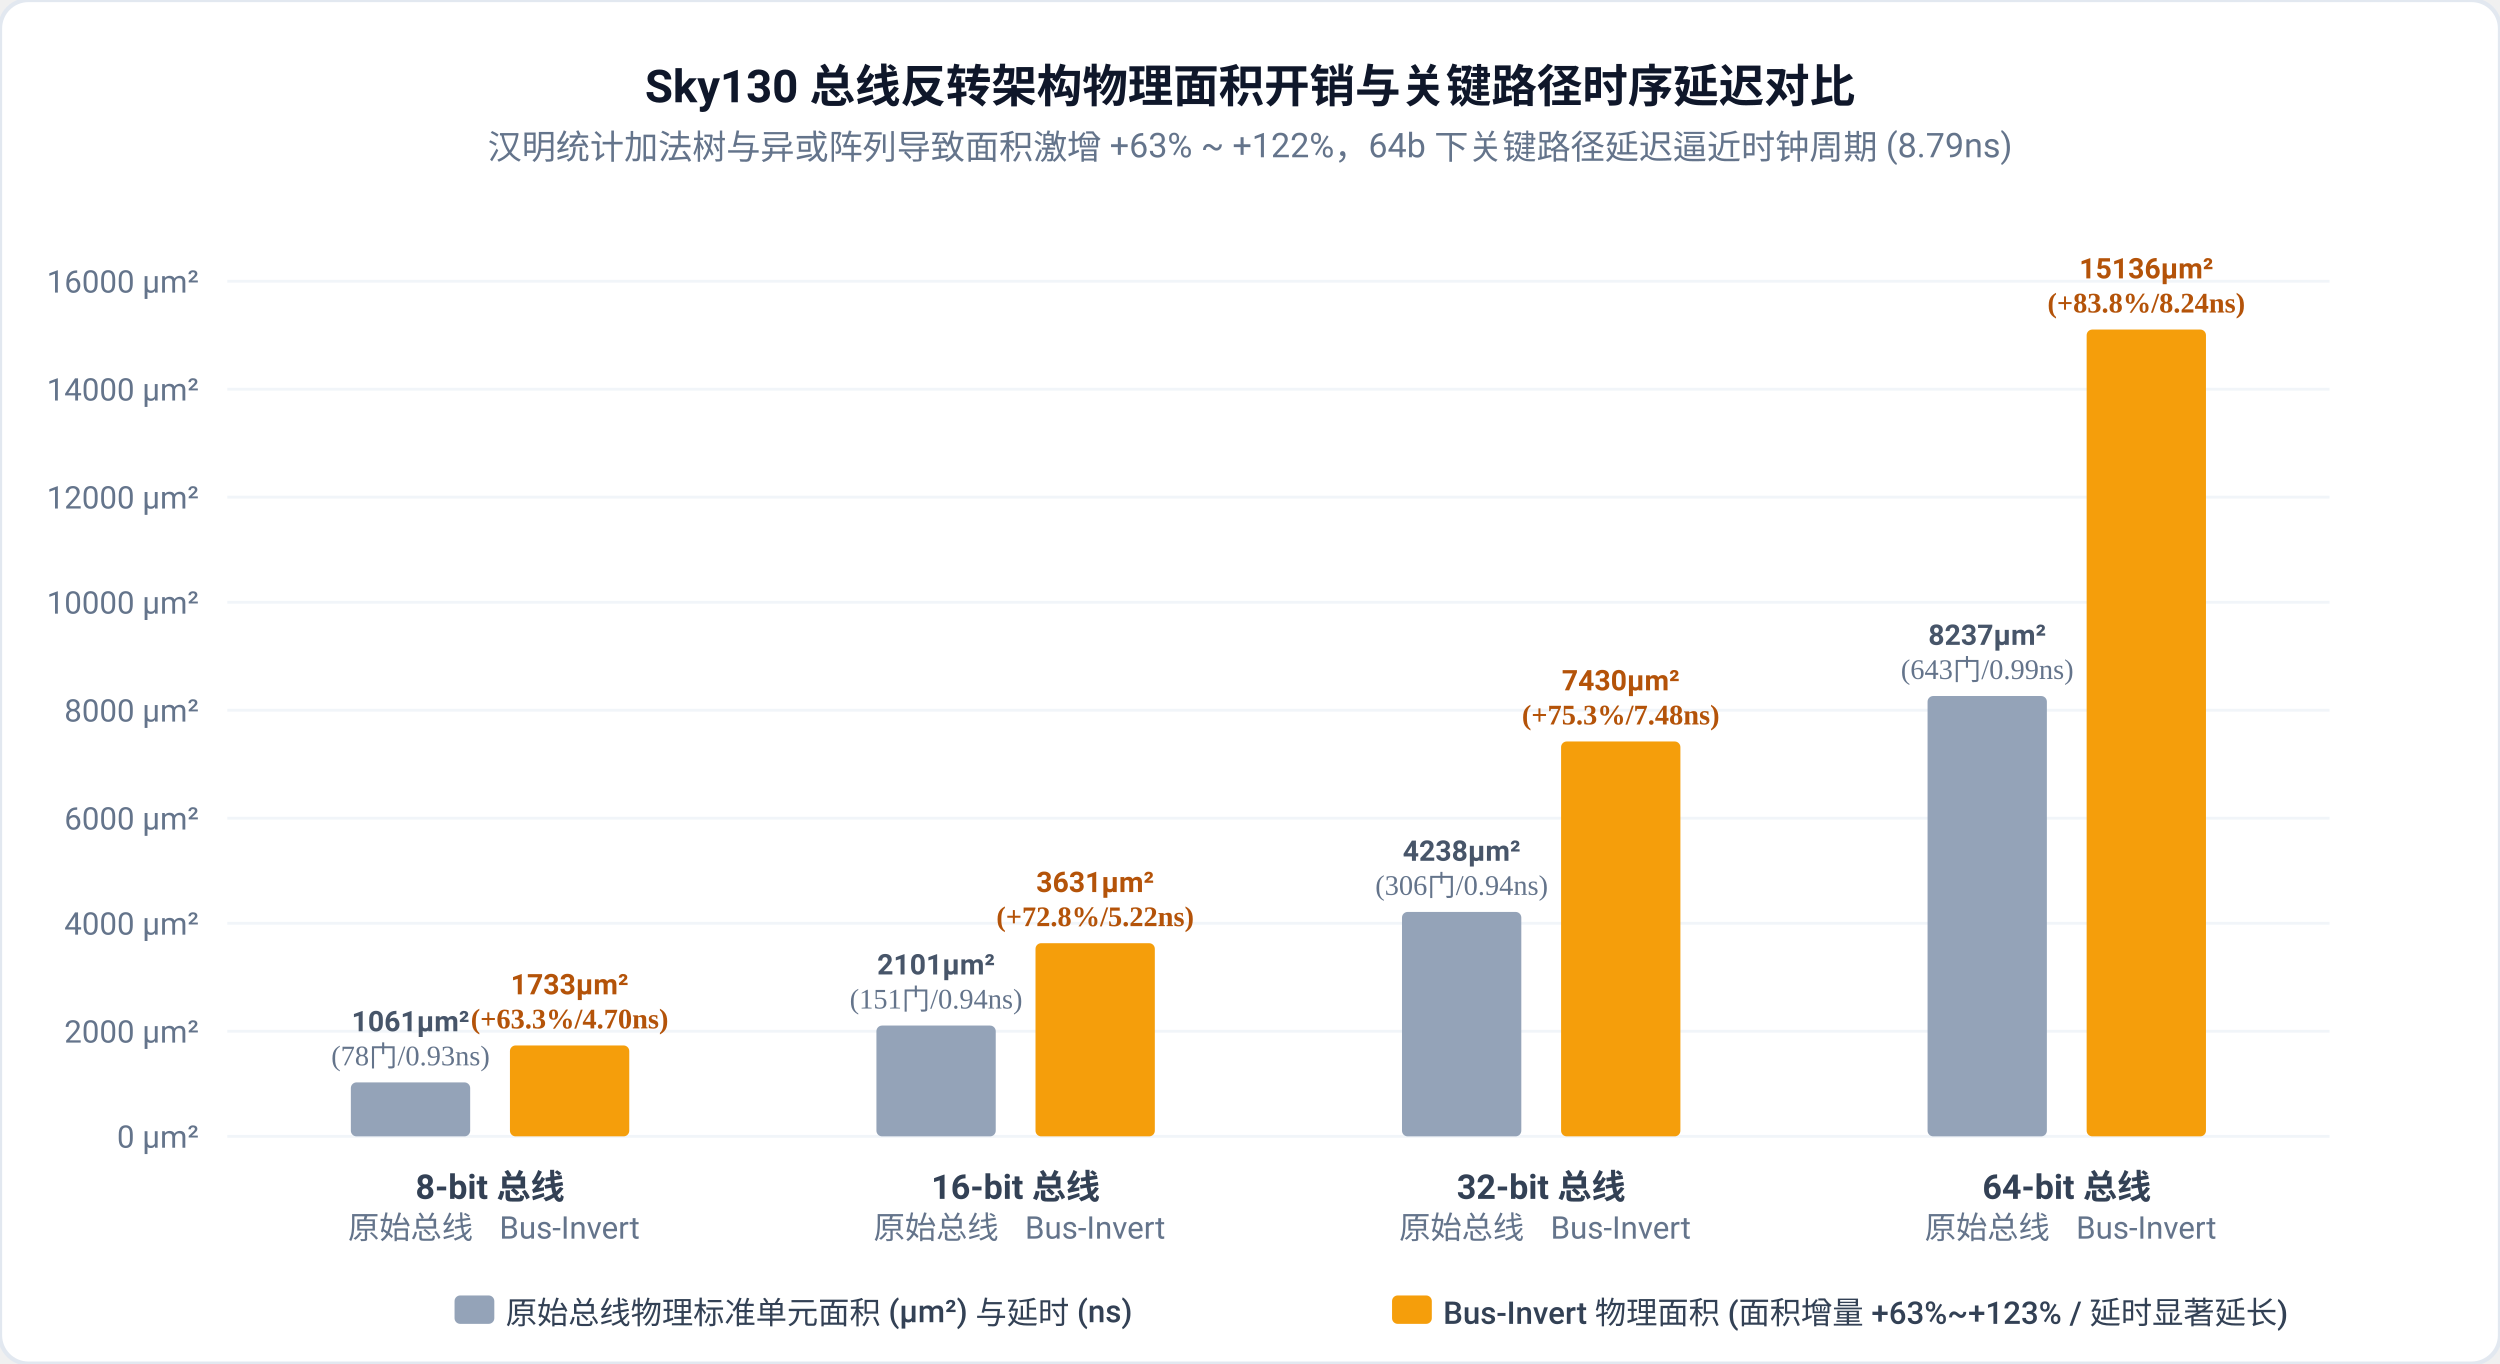
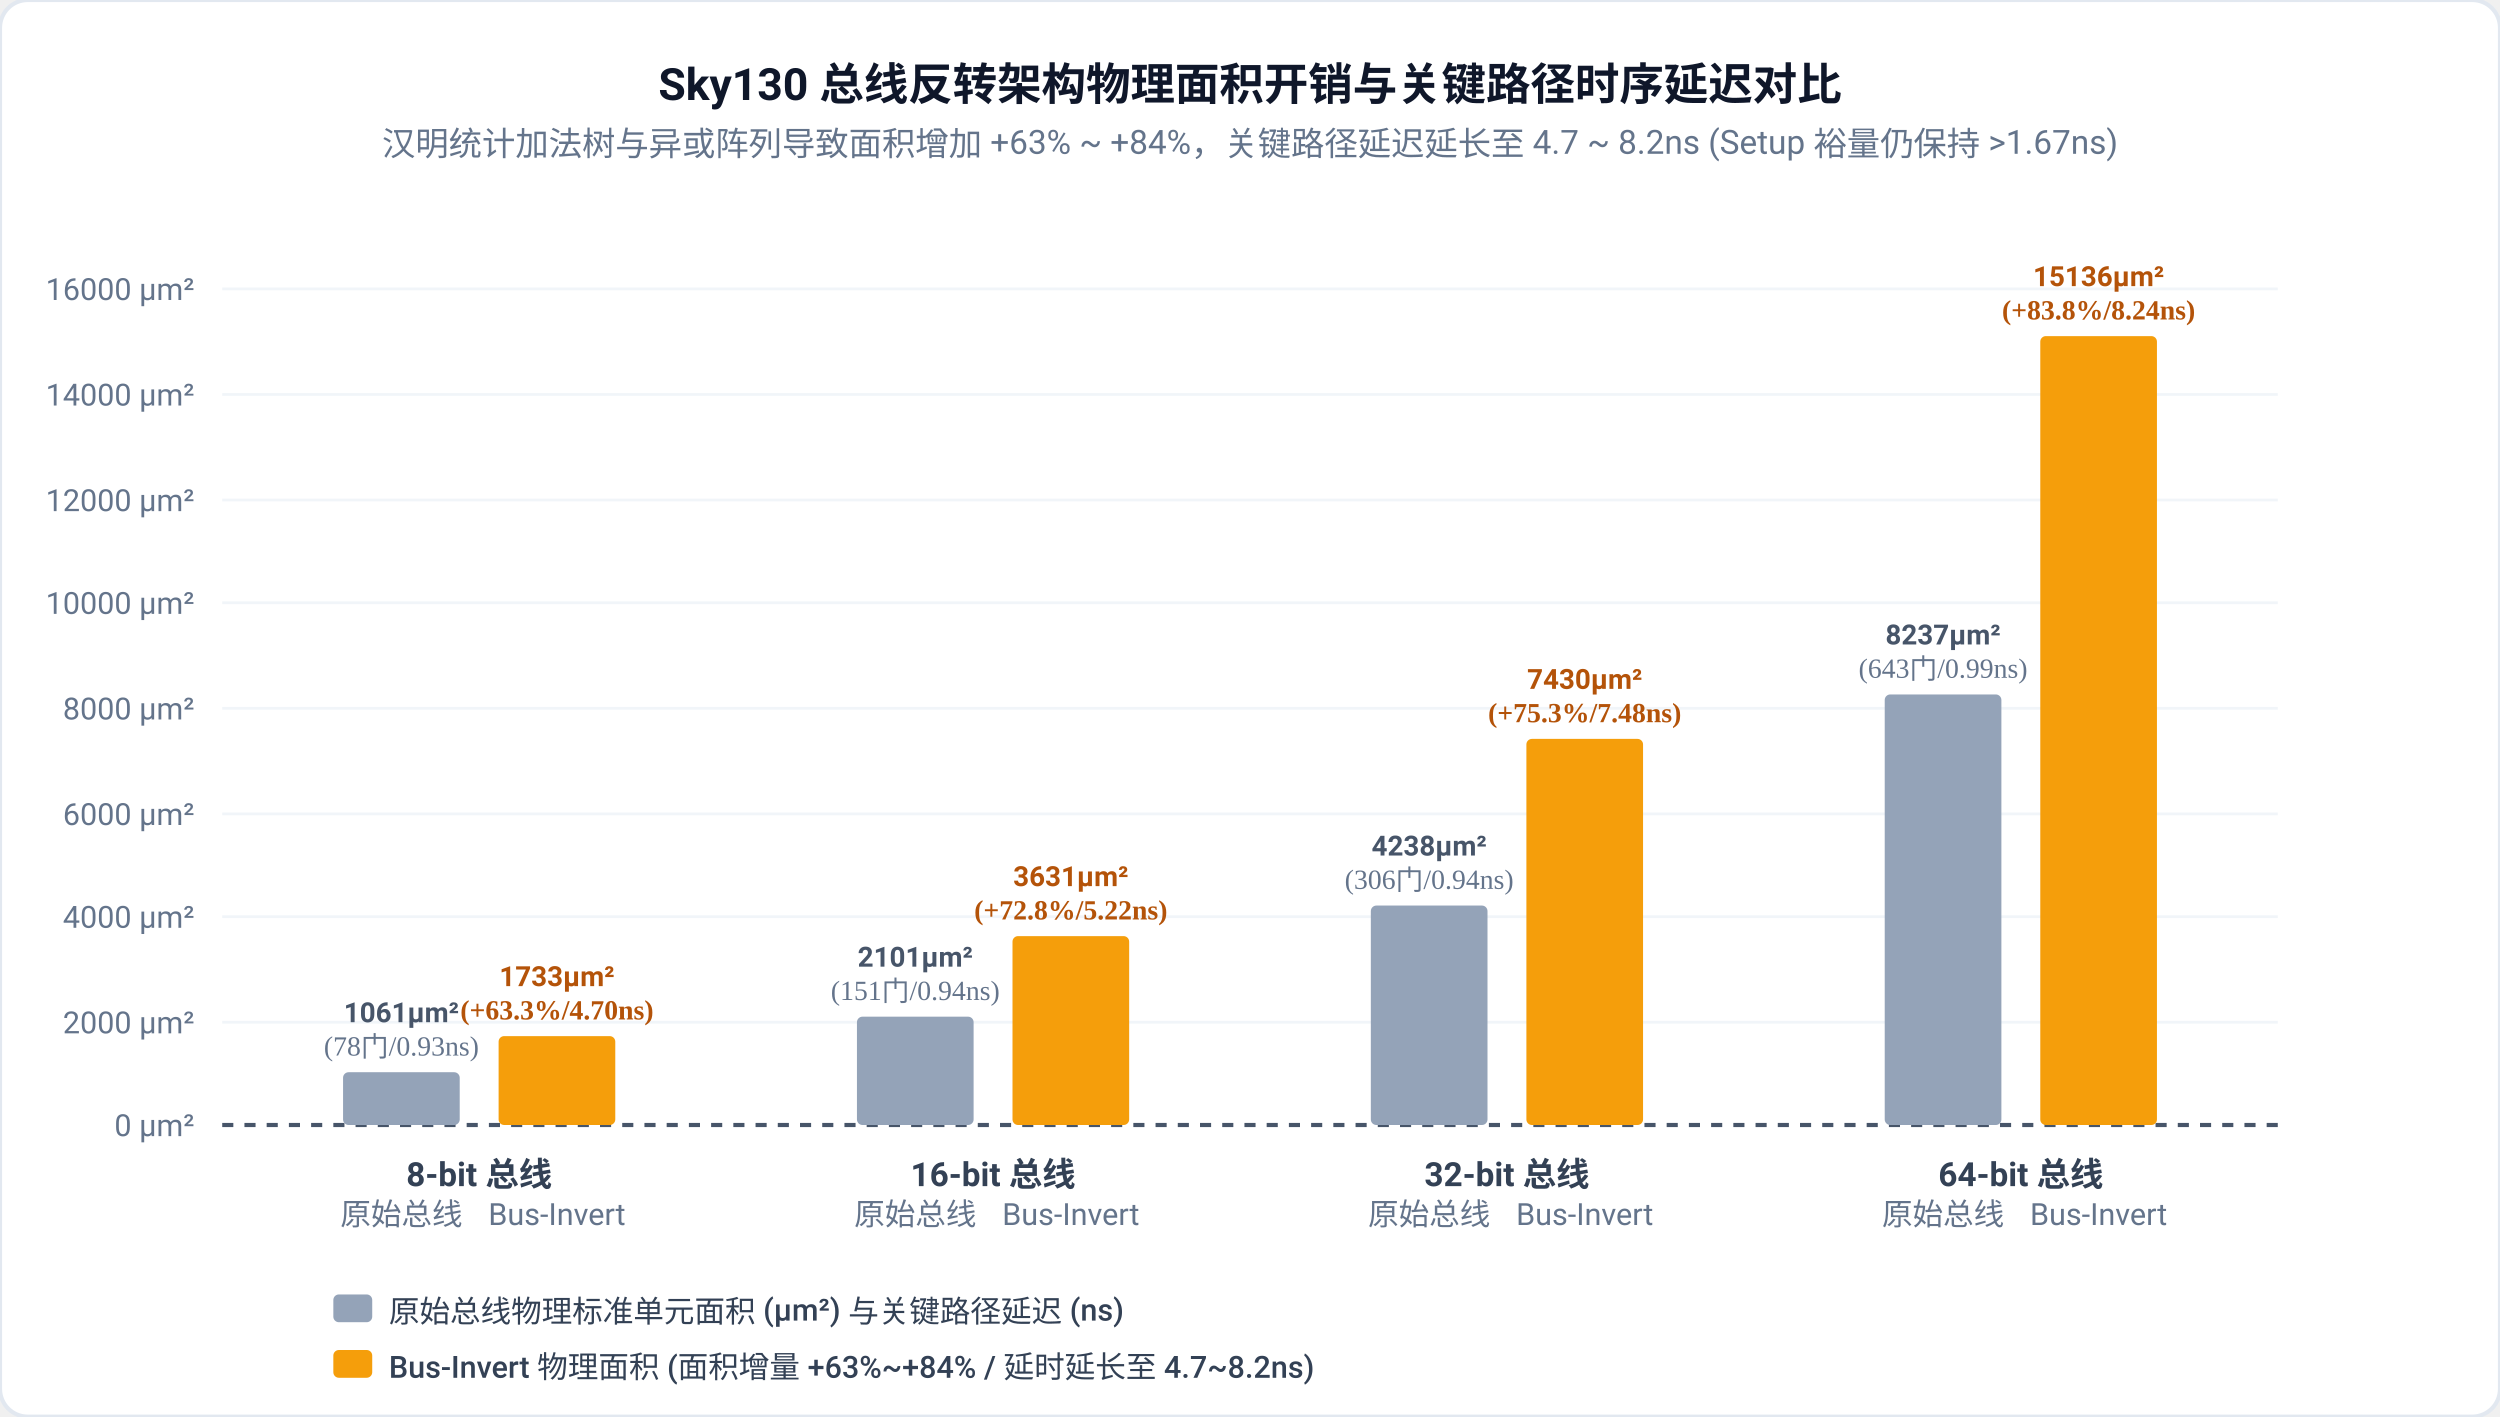
- <svg xmlns="http://www.w3.org/2000/svg" viewBox="0 0 880 480" width="880" height="480">
+ <svg xmlns="http://www.w3.org/2000/svg" viewBox="0 0 900 510" width="900" height="510">
  <defs>
    <style>
    .title { font-family: -apple-system, BlinkMacSystemFont, "Segoe UI", Roboto, Helvetica, Arial, sans-serif; font-size: 16px; font-weight: 700; fill: #0f172a; }
    .subtitle { font-family: -apple-system, BlinkMacSystemFont, "Segoe UI", Roboto, Helvetica, Arial, sans-serif; font-size: 12px; fill: #64748b; }
    .axis-label { font-family: -apple-system, BlinkMacSystemFont, "Segoe UI", Roboto, Helvetica, Arial, sans-serif; font-size: 12px; font-weight: 600; fill: #334155; }
    .tick-label { font-family: -apple-system, BlinkMacSystemFont, "Segoe UI", Roboto, Helvetica, Arial, sans-serif; font-size: 11px; fill: #64748b; }
    .data-label { font-family: -apple-system, BlinkMacSystemFont, "Segoe UI", Roboto, Helvetica, Arial, sans-serif; font-size: 10px; font-weight: 700; }
    .legend-text { font-family: -apple-system, BlinkMacSystemFont, "Segoe UI", Roboto, Helvetica, Arial, sans-serif; font-size: 11px; font-weight: 500; fill: #334155; }
    .grid-line { stroke: #f1f5f9; stroke-width: 1; }
    .zero-line { stroke: #475569; stroke-width: 1.5; stroke-dasharray: 4,4; }
    .axis-line { stroke: #cbd5e1; stroke-width: 1.5; }
  </style>
    <linearGradient id="grad-green" x1="0" y1="0" x2="0" y2="1">
      <stop offset="0%" stop-color="#10b981" />
      <stop offset="100%" stop-color="#059669" />
    </linearGradient>
    <linearGradient id="grad-blue" x1="0" y1="0" x2="0" y2="1">
      <stop offset="0%" stop-color="#0ea5e9" />
      <stop offset="100%" stop-color="#0284c7" />
    </linearGradient>
    <linearGradient id="grad-amber" x1="0" y1="0" x2="0" y2="1">
      <stop offset="0%" stop-color="#f59e0b" />
      <stop offset="100%" stop-color="#d97706" />
    </linearGradient>
    <linearGradient id="grad-red" x1="0" y1="0" x2="0" y2="1">
      <stop offset="0%" stop-color="#f43f5e" />
      <stop offset="100%" stop-color="#e11d48" />
    </linearGradient>
  </defs>
-   <rect width="880" height="480" rx="10" fill="#ffffff" stroke="#e2e8f0" stroke-width="1.5" />
-   <text x="440.0" y="36" text-anchor="middle" class="title">Sky130 总线反转架构物理面积开销与关键路径时序延迟对比</text>
-   <text x="440.0" y="56" text-anchor="middle" class="subtitle">汉明统计加法树与异或阵列导致面积激增 +63% ~ +122%，64b 下关键路径延迟逼近时钟周期 (8.79ns)</text>
-   <line x1="80" y1="400" x2="820" y2="400" class="grid-line" />
-   <text x="70" y="404" text-anchor="end" class="tick-label">0 µm²</text>
-   <line x1="80" y1="363" x2="820" y2="363" class="grid-line" />
-   <text x="70" y="367" text-anchor="end" class="tick-label">2000 µm²</text>
-   <line x1="80" y1="325" x2="820" y2="325" class="grid-line" />
-   <text x="70" y="329" text-anchor="end" class="tick-label">4000 µm²</text>
-   <line x1="80" y1="288" x2="820" y2="288" class="grid-line" />
-   <text x="70" y="292" text-anchor="end" class="tick-label">6000 µm²</text>
-   <line x1="80" y1="250" x2="820" y2="250" class="grid-line" />
-   <text x="70" y="254" text-anchor="end" class="tick-label">8000 µm²</text>
-   <line x1="80" y1="212" x2="820" y2="212" class="grid-line" />
-   <text x="70" y="216" text-anchor="end" class="tick-label">10000 µm²</text>
-   <line x1="80" y1="175" x2="820" y2="175" class="grid-line" />
-   <text x="70" y="179" text-anchor="end" class="tick-label">12000 µm²</text>
-   <line x1="80" y1="137" x2="820" y2="137" class="grid-line" />
-   <text x="70" y="141" text-anchor="end" class="tick-label">14000 µm²</text>
-   <line x1="80" y1="99" x2="820" y2="99" class="grid-line" />
-   <text x="70" y="103" text-anchor="end" class="tick-label">16000 µm²</text>
-   <rect x="123.5" y="381" width="42" height="19" fill="#94a3b8" rx="2" />
-   <text x="144.5" y="363" text-anchor="middle" class="data-label" fill="#475569">1061µm²</text>
-   <text x="144.5" y="375" text-anchor="middle" font-size="10px" fill="#64748b">(78门/0.93ns)</text>
-   <rect x="179.5" y="368" width="42" height="32" fill="#f59e0b" rx="2" />
-   <text x="200.5" y="350" text-anchor="middle" class="data-label" fill="#b45309">1733µm²</text>
-   <text x="200.5" y="362" text-anchor="middle" font-size="10px" font-weight="700" fill="#b45309">(+63.3%/4.70ns)</text>
-   <text x="172.5" y="422" text-anchor="middle" class="axis-label">8-bit 总线</text>
-   <text x="144.5" y="436" text-anchor="middle" class="tick-label">原始总线</text>
-   <text x="200.5" y="436" text-anchor="middle" class="tick-label">Bus-Invert</text>
-   <rect x="308.5" y="361" width="42" height="39" fill="#94a3b8" rx="2" />
-   <text x="329.5" y="343" text-anchor="middle" class="data-label" fill="#475569">2101µm²</text>
-   <text x="329.5" y="355" text-anchor="middle" font-size="10px" fill="#64748b">(151门/0.94ns)</text>
-   <rect x="364.5" y="332" width="42" height="68" fill="#f59e0b" rx="2" />
-   <text x="385.5" y="314" text-anchor="middle" class="data-label" fill="#b45309">3631µm²</text>
-   <text x="385.5" y="326" text-anchor="middle" font-size="10px" font-weight="700" fill="#b45309">(+72.8%/5.22ns)</text>
-   <text x="357.5" y="422" text-anchor="middle" class="axis-label">16-bit 总线</text>
-   <text x="329.5" y="436" text-anchor="middle" class="tick-label">原始总线</text>
-   <text x="385.5" y="436" text-anchor="middle" class="tick-label">Bus-Invert</text>
-   <rect x="493.5" y="321" width="42" height="79" fill="#94a3b8" rx="2" />
-   <text x="514.5" y="303" text-anchor="middle" class="data-label" fill="#475569">4238µm²</text>
-   <text x="514.5" y="315" text-anchor="middle" font-size="10px" fill="#64748b">(306门/0.94ns)</text>
-   <rect x="549.5" y="261" width="42" height="139" fill="#f59e0b" rx="2" />
-   <text x="570.5" y="243" text-anchor="middle" class="data-label" fill="#b45309">7430µm²</text>
-   <text x="570.5" y="255" text-anchor="middle" font-size="10px" font-weight="700" fill="#b45309">(+75.3%/7.48ns)</text>
-   <text x="542.5" y="422" text-anchor="middle" class="axis-label">32-bit 总线</text>
-   <text x="514.5" y="436" text-anchor="middle" class="tick-label">原始总线</text>
-   <text x="570.5" y="436" text-anchor="middle" class="tick-label">Bus-Invert</text>
-   <rect x="678.5" y="245" width="42" height="155" fill="#94a3b8" rx="2" />
-   <text x="699.5" y="227" text-anchor="middle" class="data-label" fill="#475569">8237µm²</text>
-   <text x="699.5" y="239" text-anchor="middle" font-size="10px" fill="#64748b">(643门/0.99ns)</text>
-   <rect x="734.5" y="116" width="42" height="284" fill="#f59e0b" rx="2" />
-   <text x="755.5" y="98" text-anchor="middle" class="data-label" fill="#b45309">15136µm²</text>
-   <text x="755.5" y="110" text-anchor="middle" font-size="10px" font-weight="700" fill="#b45309">(+83.8%/8.24ns)</text>
-   <text x="727.5" y="422" text-anchor="middle" class="axis-label">64-bit 总线</text>
-   <text x="699.5" y="436" text-anchor="middle" class="tick-label">原始总线</text>
-   <text x="755.5" y="436" text-anchor="middle" class="tick-label">Bus-Invert</text>
-   <rect x="160" y="456" width="14" height="10" rx="2" fill="#94a3b8" />
-   <text x="178" y="466" class="legend-text">原始总线物理标准单元面积 (µm²) 与延时 (ns)</text>
-   <rect x="490" y="456" width="14" height="10" rx="2" fill="#f59e0b" />
-   <text x="508" y="466" class="legend-text">Bus-Invert 物理面积 (面积增量 +63%~+123% / 延时显著延长)</text>
+   <rect width="900" height="510" rx="10" fill="#ffffff" stroke="#e2e8f0" stroke-width="1.5" />
+   <text x="450.0" y="36" text-anchor="middle" class="title">Sky130 总线反转架构物理面积开销与关键路径时序延迟对比</text>
+   <text x="450.0" y="56" text-anchor="middle" class="subtitle">汉明统计加法树与异或阵列导致面积增加 +63% ~ +84%，关键路径延迟延长至 4.7 ~ 8.2ns (Setup 裕量仍保持 &gt;1.67ns)</text>
+   <line x1="80" y1="405" x2="820" y2="405" class="zero-line" />
+   <text x="70" y="409" text-anchor="end" class="tick-label">0 µm²</text>
+   <line x1="80" y1="368" x2="820" y2="368" class="grid-line" />
+   <text x="70" y="372" text-anchor="end" class="tick-label">2000 µm²</text>
+   <line x1="80" y1="330" x2="820" y2="330" class="grid-line" />
+   <text x="70" y="334" text-anchor="end" class="tick-label">4000 µm²</text>
+   <line x1="80" y1="293" x2="820" y2="293" class="grid-line" />
+   <text x="70" y="297" text-anchor="end" class="tick-label">6000 µm²</text>
+   <line x1="80" y1="255" x2="820" y2="255" class="grid-line" />
+   <text x="70" y="259" text-anchor="end" class="tick-label">8000 µm²</text>
+   <line x1="80" y1="217" x2="820" y2="217" class="grid-line" />
+   <text x="70" y="221" text-anchor="end" class="tick-label">10000 µm²</text>
+   <line x1="80" y1="180" x2="820" y2="180" class="grid-line" />
+   <text x="70" y="184" text-anchor="end" class="tick-label">12000 µm²</text>
+   <line x1="80" y1="142" x2="820" y2="142" class="grid-line" />
+   <text x="70" y="146" text-anchor="end" class="tick-label">14000 µm²</text>
+   <line x1="80" y1="104" x2="820" y2="104" class="grid-line" />
+   <text x="70" y="108" text-anchor="end" class="tick-label">16000 µm²</text>
+   <rect x="123.5" y="386" width="42" height="19" fill="#94a3b8" rx="2" />
+   <text x="144.5" y="368" text-anchor="middle" class="data-label" fill="#475569">1061µm²</text>
+   <text x="144.5" y="380" text-anchor="middle" font-size="10px" fill="#64748b">(78门/0.93ns)</text>
+   <rect x="179.5" y="373" width="42" height="32" fill="#f59e0b" rx="2" />
+   <text x="200.5" y="355" text-anchor="middle" class="data-label" fill="#b45309">1733µm²</text>
+   <text x="200.5" y="367" text-anchor="middle" font-size="10px" font-weight="700" fill="#b45309">(+63.3%/4.70ns)</text>
+   <text x="172.5" y="427" text-anchor="middle" class="axis-label">8-bit 总线</text>
+   <text x="144.5" y="441" text-anchor="middle" class="tick-label">原始总线</text>
+   <text x="200.5" y="441" text-anchor="middle" class="tick-label">Bus-Invert</text>
+   <rect x="308.5" y="366" width="42" height="39" fill="#94a3b8" rx="2" />
+   <text x="329.5" y="348" text-anchor="middle" class="data-label" fill="#475569">2101µm²</text>
+   <text x="329.5" y="360" text-anchor="middle" font-size="10px" fill="#64748b">(151门/0.94ns)</text>
+   <rect x="364.5" y="337" width="42" height="68" fill="#f59e0b" rx="2" />
+   <text x="385.5" y="319" text-anchor="middle" class="data-label" fill="#b45309">3631µm²</text>
+   <text x="385.5" y="331" text-anchor="middle" font-size="10px" font-weight="700" fill="#b45309">(+72.8%/5.22ns)</text>
+   <text x="357.5" y="427" text-anchor="middle" class="axis-label">16-bit 总线</text>
+   <text x="329.5" y="441" text-anchor="middle" class="tick-label">原始总线</text>
+   <text x="385.5" y="441" text-anchor="middle" class="tick-label">Bus-Invert</text>
+   <rect x="493.5" y="326" width="42" height="79" fill="#94a3b8" rx="2" />
+   <text x="514.5" y="308" text-anchor="middle" class="data-label" fill="#475569">4238µm²</text>
+   <text x="514.5" y="320" text-anchor="middle" font-size="10px" fill="#64748b">(306门/0.94ns)</text>
+   <rect x="549.5" y="266" width="42" height="139" fill="#f59e0b" rx="2" />
+   <text x="570.5" y="248" text-anchor="middle" class="data-label" fill="#b45309">7430µm²</text>
+   <text x="570.5" y="260" text-anchor="middle" font-size="10px" font-weight="700" fill="#b45309">(+75.3%/7.48ns)</text>
+   <text x="542.5" y="427" text-anchor="middle" class="axis-label">32-bit 总线</text>
+   <text x="514.5" y="441" text-anchor="middle" class="tick-label">原始总线</text>
+   <text x="570.5" y="441" text-anchor="middle" class="tick-label">Bus-Invert</text>
+   <rect x="678.5" y="250" width="42" height="155" fill="#94a3b8" rx="2" />
+   <text x="699.5" y="232" text-anchor="middle" class="data-label" fill="#475569">8237µm²</text>
+   <text x="699.5" y="244" text-anchor="middle" font-size="10px" fill="#64748b">(643门/0.99ns)</text>
+   <rect x="734.5" y="121" width="42" height="284" fill="#f59e0b" rx="2" />
+   <text x="755.5" y="103" text-anchor="middle" class="data-label" fill="#b45309">15136µm²</text>
+   <text x="755.5" y="115" text-anchor="middle" font-size="10px" font-weight="700" fill="#b45309">(+83.8%/8.24ns)</text>
+   <text x="727.5" y="427" text-anchor="middle" class="axis-label">64-bit 总线</text>
+   <text x="699.5" y="441" text-anchor="middle" class="tick-label">原始总线</text>
+   <text x="755.5" y="441" text-anchor="middle" class="tick-label">Bus-Invert</text>
+   <rect x="120" y="466" width="14" height="10" rx="2" fill="#94a3b8" />
+   <text x="140" y="476" class="legend-text">原始总线物理标准单元面积 (µm²) 与关键路径延迟 (ns)</text>
+   <rect x="120" y="486" width="14" height="10" rx="2" fill="#f59e0b" />
+   <text x="140" y="496" class="legend-text">Bus-Invert 物理面积 (面积增量 +63%~+84% / 延时延长至 4.7~8.2ns)</text>
</svg>
